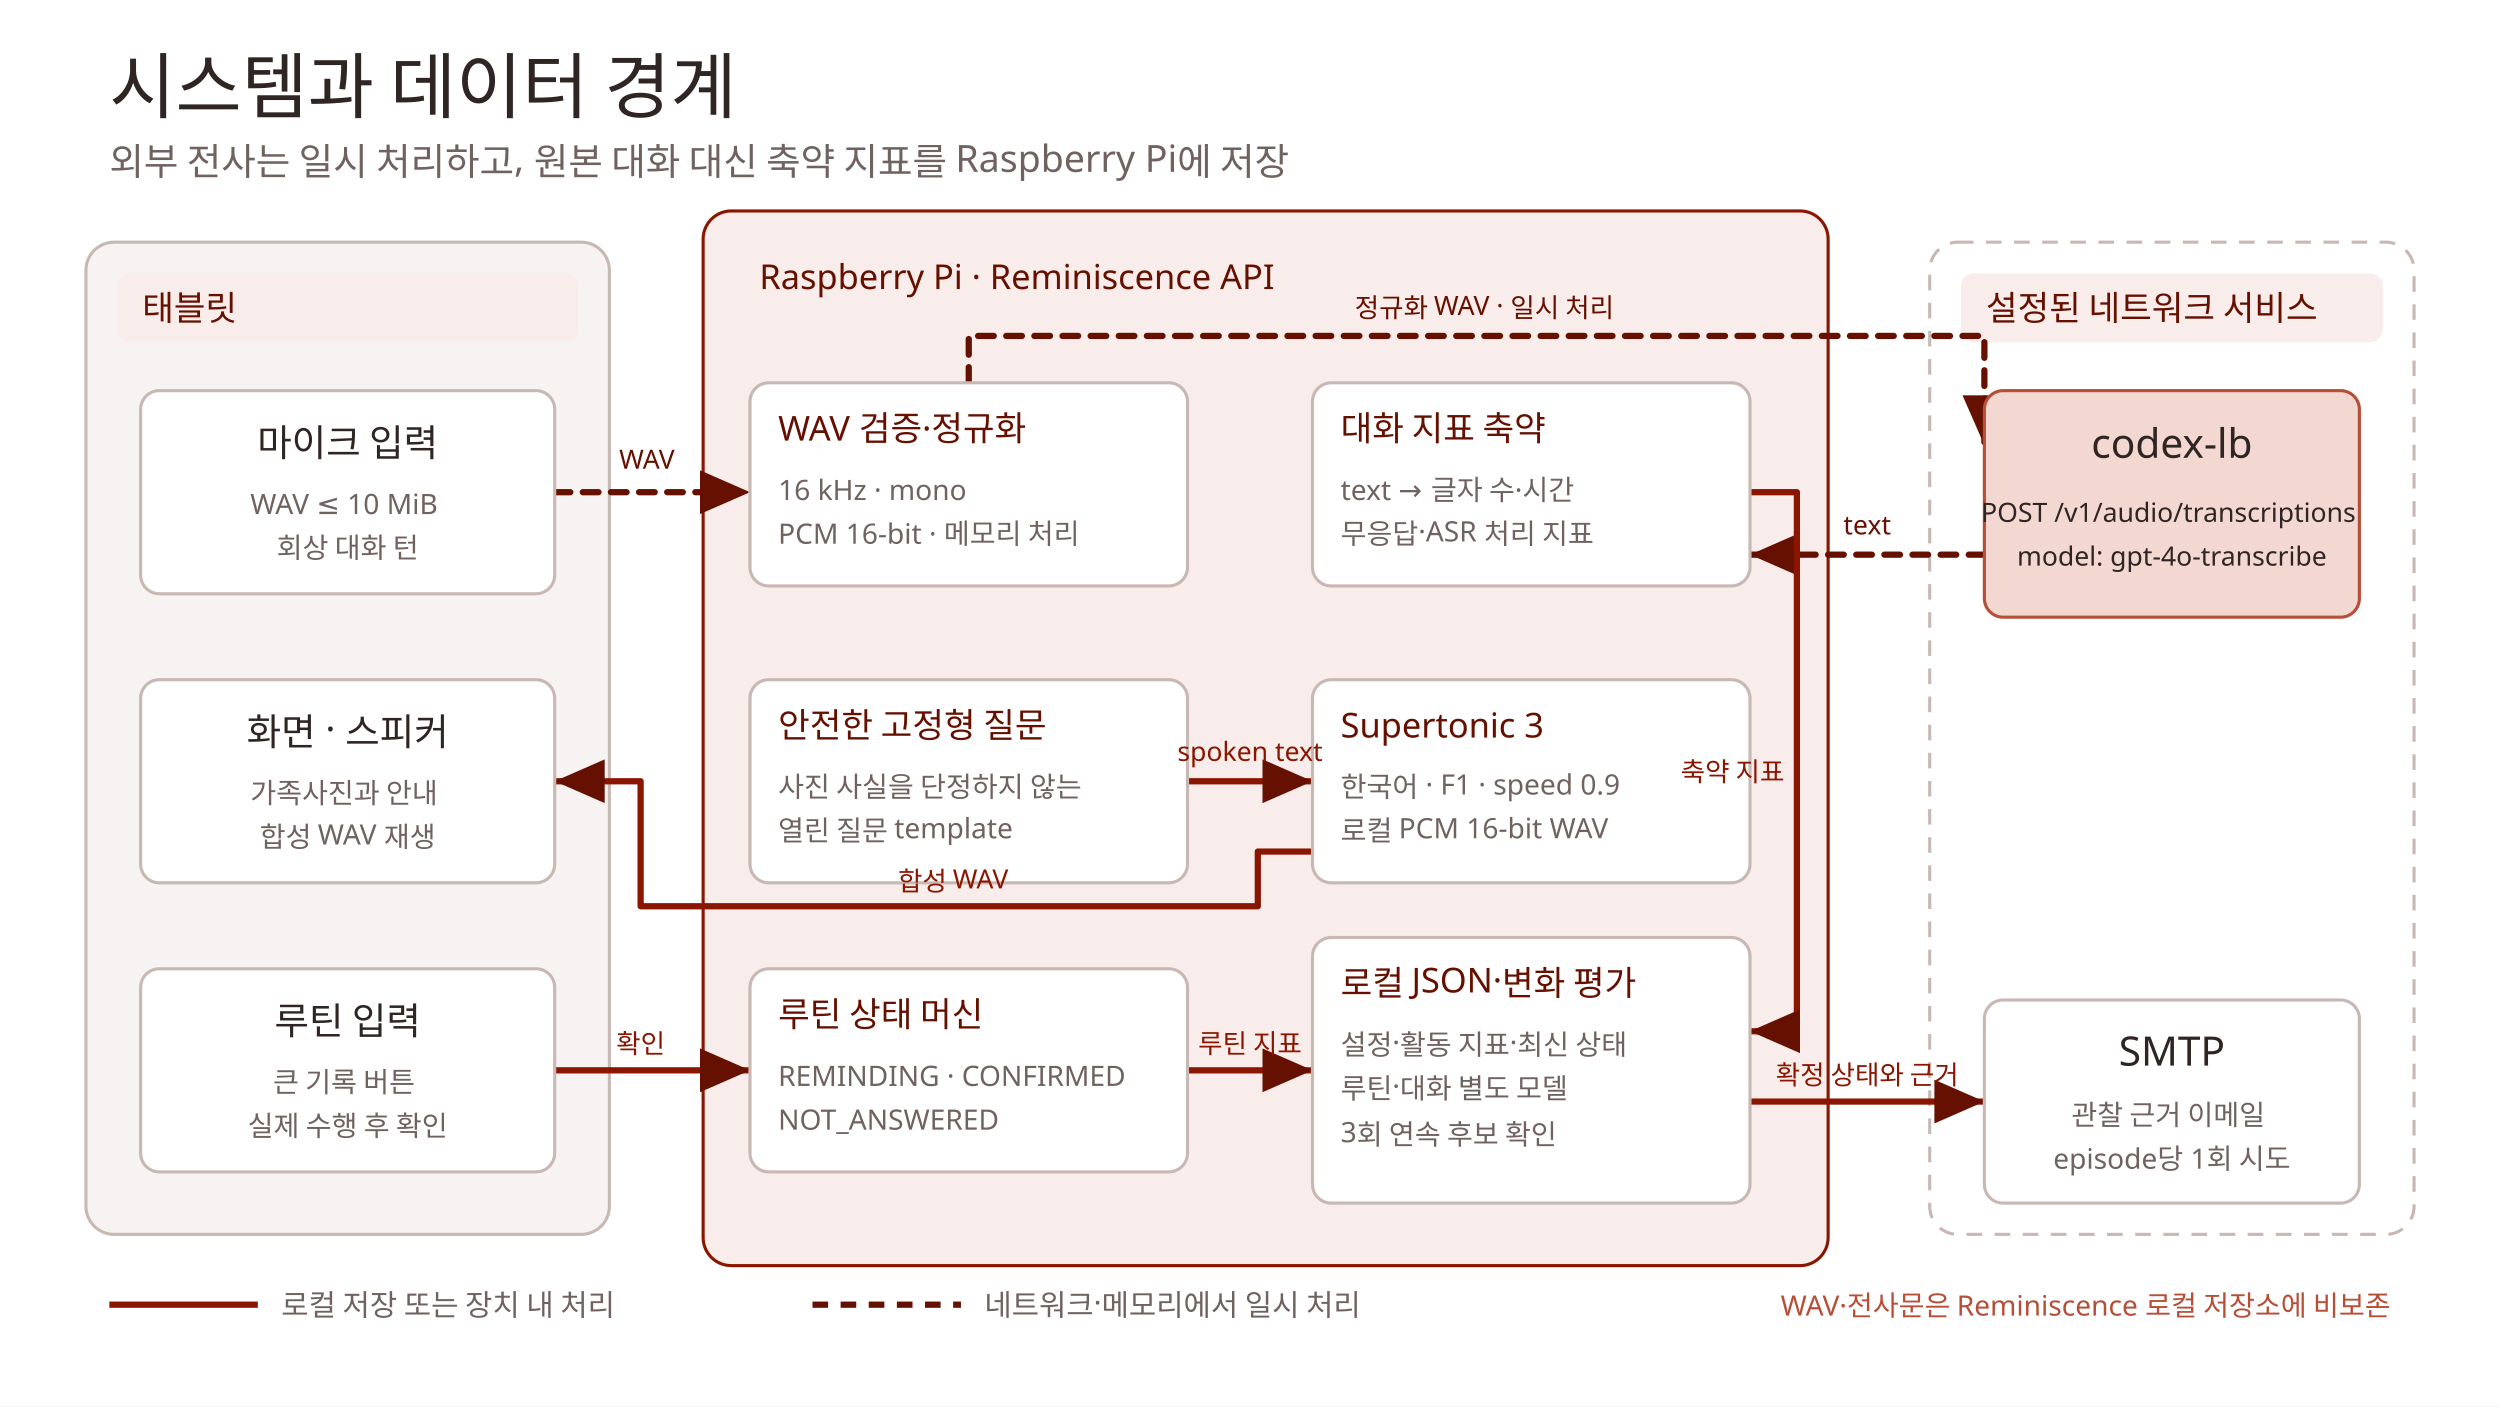
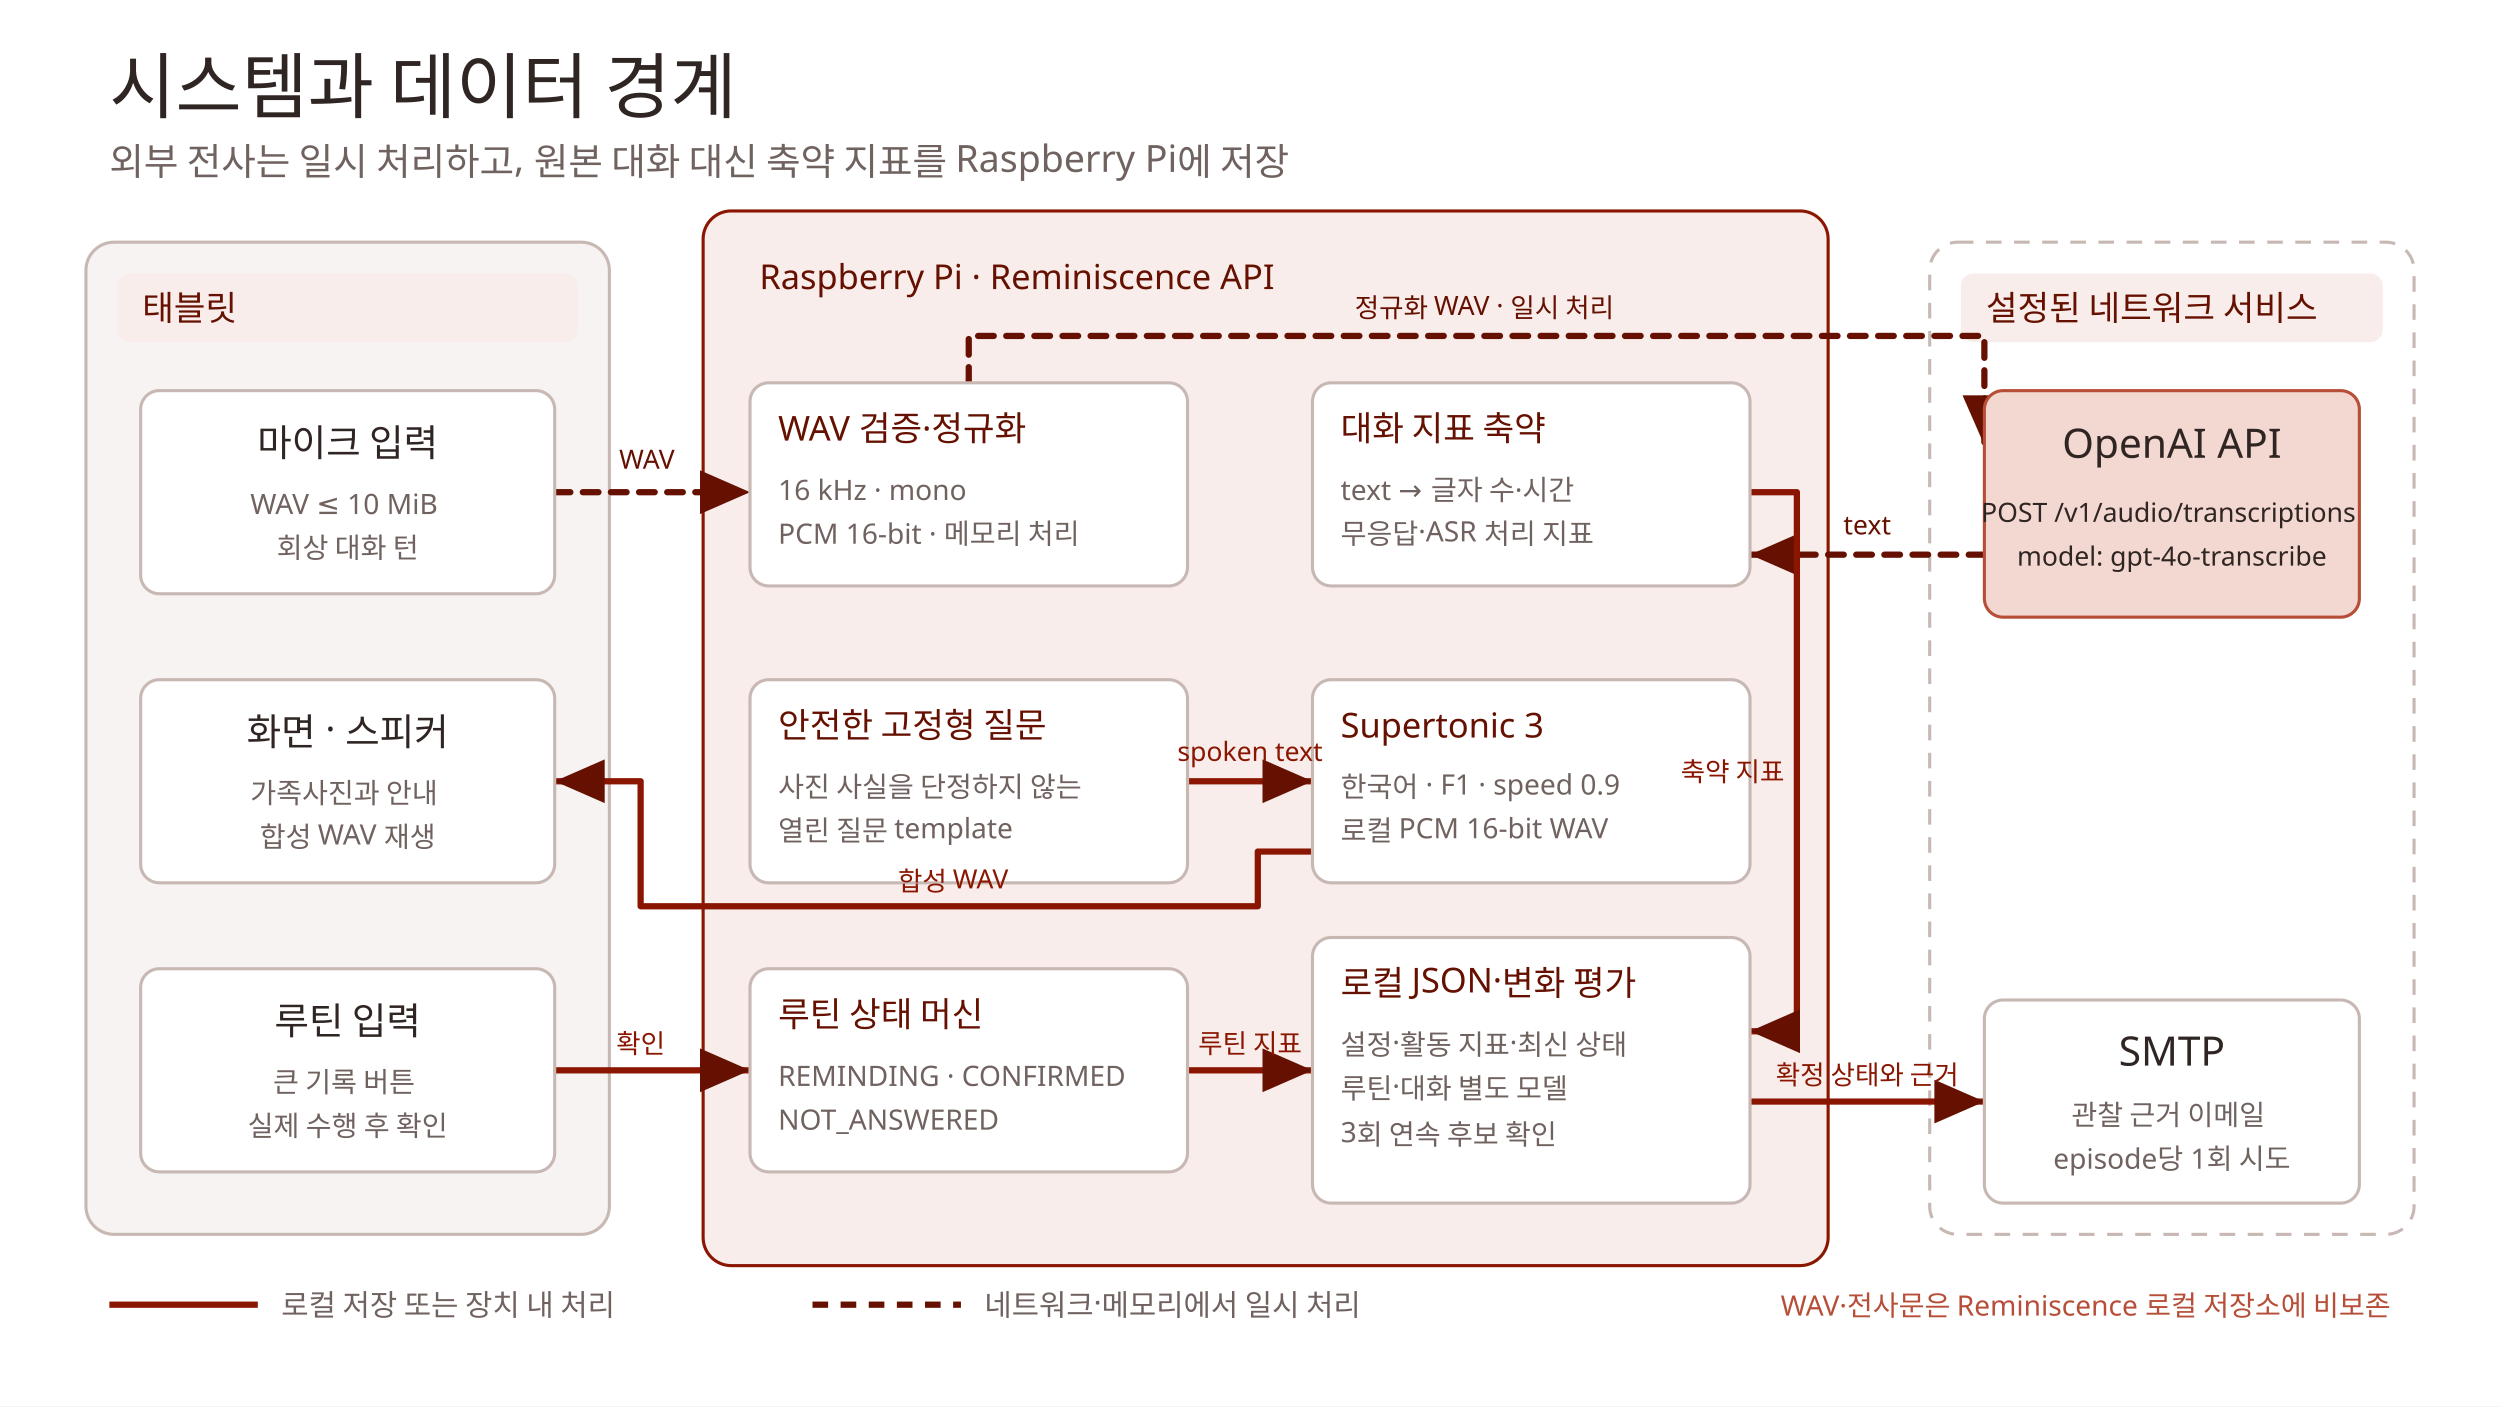
<svg xmlns="http://www.w3.org/2000/svg" width="1600" height="900" viewBox="0 0 1600 900">
  <defs>
    <marker id="arrow" markerWidth="10" markerHeight="10" refX="8" refY="3.5" orient="auto" markerUnits="strokeWidth">
      <path d="M0,0 L0,7 L8,3.5 z" fill="#651000" />
    </marker>
  </defs>
  <rect width="1600" height="900" fill="#FFFFFF" />
  <text x="70" y="72" fill="#2F2523" font-family="Apple SD Gothic Neo, Arial Unicode MS, sans-serif" font-size="46" font-weight="500" text-anchor="start" letter-spacing="0">시스템과 데이터 경계</text>
  <text x="70" y="112" fill="#6F625F" font-family="Apple SD Gothic Neo, Arial Unicode MS, sans-serif" font-size="24" font-weight="400" text-anchor="start" letter-spacing="0">외부 전사는 일시 처리하고, 원본 대화 대신 축약 지표를 Raspberry Pi에 저장</text>
  <rect x="55" y="155" width="335" height="635" rx="18" fill="#F6F3F2" stroke="#C8B8B4" stroke-width="2" />
  <rect x="450" y="135" width="720" height="675" rx="18" fill="#F8EDEA" stroke="#8A1601" stroke-width="2" />
  <rect x="1235" y="155" width="310" height="635" rx="18" fill="#FFFFFF" stroke="#C8B8B4" stroke-width="2" stroke-dasharray="10 8" />
  <rect x="75" y="175" width="295" height="44" rx="8" fill="#F8EDEA" stroke="none" stroke-width="0" />
  <text x="91" y="205" fill="#651000" font-family="Apple SD Gothic Neo, Arial Unicode MS, sans-serif" font-size="22" font-weight="500" text-anchor="start" letter-spacing="0">태블릿</text>
  <rect x="470" y="155" width="680" height="44" rx="8" fill="#F8EDEA" stroke="none" stroke-width="0" />
  <text x="486" y="185" fill="#651000" font-family="Apple SD Gothic Neo, Arial Unicode MS, sans-serif" font-size="22" font-weight="500" text-anchor="start" letter-spacing="0">Raspberry Pi · Reminiscence API</text>
  <rect x="1255" y="175" width="270" height="44" rx="8" fill="#F8EDEA" stroke="none" stroke-width="0" />
  <text x="1271" y="205" fill="#651000" font-family="Apple SD Gothic Neo, Arial Unicode MS, sans-serif" font-size="22" font-weight="500" text-anchor="start" letter-spacing="0">설정된 네트워크 서비스</text>
  <polyline points="355,315 480,315" fill="none" stroke="#651000" stroke-width="4" stroke-linejoin="round" stroke-linecap="round" stroke-dasharray="10 8" marker-end="url(#arrow)" />
  <polyline points="620,245 620,215 1270,215 1270,285" fill="none" stroke="#651000" stroke-width="4" stroke-linejoin="round" stroke-linecap="round" stroke-dasharray="10 8" marker-end="url(#arrow)" />
  <polyline points="1270,355 1120,355" fill="none" stroke="#651000" stroke-width="4" stroke-linejoin="round" stroke-linecap="round" stroke-dasharray="10 8" marker-end="url(#arrow)" />
  <polyline points="1120,315 1150,315 1150,660 1120,660" fill="none" stroke="#8A1601" stroke-width="4" stroke-linejoin="round" stroke-linecap="round" marker-end="url(#arrow)" />
  <polyline points="760,500 840,500" fill="none" stroke="#8A1601" stroke-width="4" stroke-linejoin="round" stroke-linecap="round" marker-end="url(#arrow)" />
  <polyline points="840,545 805,545 805,580 410,580 410,500 355,500" fill="none" stroke="#8A1601" stroke-width="4" stroke-linejoin="round" stroke-linecap="round" marker-end="url(#arrow)" />
  <polyline points="355,685 480,685" fill="none" stroke="#8A1601" stroke-width="4" stroke-linejoin="round" stroke-linecap="round" marker-end="url(#arrow)" />
  <polyline points="760,685 840,685" fill="none" stroke="#8A1601" stroke-width="4" stroke-linejoin="round" stroke-linecap="round" marker-end="url(#arrow)" />
  <polyline points="1120,705 1270,705" fill="none" stroke="#8A1601" stroke-width="4" stroke-linejoin="round" stroke-linecap="round" marker-end="url(#arrow)" />
  <rect x="90" y="250" width="265" height="130" rx="12" fill="#FFFFFF" stroke="#C8B8B4" stroke-width="2" />
  <text x="222.5" y="292" fill="#2F2523" font-family="Apple SD Gothic Neo, Arial Unicode MS, sans-serif" font-size="24" font-weight="500" text-anchor="middle" letter-spacing="0">마이크 입력</text>
  <text x="222.5" y="329" fill="#6F625F" font-family="Apple SD Gothic Neo, Arial Unicode MS, sans-serif" font-size="18" font-weight="400" text-anchor="middle">
    <tspan x="222.5" dy="0">WAV ≤ 10 MiB</tspan>
    <tspan x="222.5" dy="28">회상 대화 턴</tspan>
  </text>
  <rect x="90" y="435" width="265" height="130" rx="12" fill="#FFFFFF" stroke="#C8B8B4" stroke-width="2" />
  <text x="222.5" y="477" fill="#2F2523" font-family="Apple SD Gothic Neo, Arial Unicode MS, sans-serif" font-size="24" font-weight="500" text-anchor="middle" letter-spacing="0">화면 · 스피커</text>
  <text x="222.5" y="514" fill="#6F625F" font-family="Apple SD Gothic Neo, Arial Unicode MS, sans-serif" font-size="18" font-weight="400" text-anchor="middle">
    <tspan x="222.5" dy="0">가족사진과 안내</tspan>
    <tspan x="222.5" dy="28">합성 WAV 재생</tspan>
  </text>
  <rect x="90" y="620" width="265" height="130" rx="12" fill="#FFFFFF" stroke="#C8B8B4" stroke-width="2" />
  <text x="222.5" y="662" fill="#2F2523" font-family="Apple SD Gothic Neo, Arial Unicode MS, sans-serif" font-size="24" font-weight="500" text-anchor="middle" letter-spacing="0">루틴 입력</text>
  <text x="222.5" y="699" fill="#6F625F" font-family="Apple SD Gothic Neo, Arial Unicode MS, sans-serif" font-size="18" font-weight="400" text-anchor="middle">
    <tspan x="222.5" dy="0">큰 기록 버튼</tspan>
    <tspan x="222.5" dy="28">실제 수행 후 확인</tspan>
  </text>
  <rect x="480" y="245" width="280" height="130" rx="12" fill="#FFFFFF" stroke="#C8B8B4" stroke-width="2" />
  <text x="498" y="282" fill="#651000" font-family="Apple SD Gothic Neo, Arial Unicode MS, sans-serif" font-size="22" font-weight="500" text-anchor="start" letter-spacing="0">WAV 검증·정규화</text>
  <text x="498" y="320" fill="#6F625F" font-family="Apple SD Gothic Neo, Arial Unicode MS, sans-serif" font-size="18" font-weight="400" text-anchor="start">
    <tspan x="498" dy="0">16 kHz · mono</tspan>
    <tspan x="498" dy="28">PCM 16-bit · 메모리 처리</tspan>
  </text>
  <rect x="840" y="245" width="280" height="130" rx="12" fill="#FFFFFF" stroke="#C8B8B4" stroke-width="2" />
  <text x="858" y="282" fill="#651000" font-family="Apple SD Gothic Neo, Arial Unicode MS, sans-serif" font-size="22" font-weight="500" text-anchor="start" letter-spacing="0">대화 지표 축약</text>
  <text x="858" y="320" fill="#6F625F" font-family="Apple SD Gothic Neo, Arial Unicode MS, sans-serif" font-size="18" font-weight="400" text-anchor="start">
    <tspan x="858" dy="0">text → 글자 수·시간</tspan>
    <tspan x="858" dy="28">무응답·ASR 처리 지표</tspan>
  </text>
  <rect x="480" y="435" width="280" height="130" rx="12" fill="#FFFFFF" stroke="#C8B8B4" stroke-width="2" />
  <text x="498" y="472" fill="#651000" font-family="Apple SD Gothic Neo, Arial Unicode MS, sans-serif" font-size="22" font-weight="500" text-anchor="start" letter-spacing="0">안전한 고정형 질문</text>
  <text x="498" y="510" fill="#6F625F" font-family="Apple SD Gothic Neo, Arial Unicode MS, sans-serif" font-size="18" font-weight="400" text-anchor="start">
    <tspan x="498" dy="0">사진 사실을 단정하지 않는</tspan>
    <tspan x="498" dy="28">열린 질문 template</tspan>
  </text>
  <rect x="840" y="435" width="280" height="130" rx="12" fill="#FFFFFF" stroke="#C8B8B4" stroke-width="2" />
  <text x="858" y="472" fill="#651000" font-family="Apple SD Gothic Neo, Arial Unicode MS, sans-serif" font-size="22" font-weight="500" text-anchor="start" letter-spacing="0">Supertonic 3</text>
  <text x="858" y="510" fill="#6F625F" font-family="Apple SD Gothic Neo, Arial Unicode MS, sans-serif" font-size="18" font-weight="400" text-anchor="start">
    <tspan x="858" dy="0">한국어 · F1 · speed 0.9</tspan>
    <tspan x="858" dy="28">로컬 PCM 16-bit WAV</tspan>
  </text>
  <rect x="480" y="620" width="280" height="130" rx="12" fill="#FFFFFF" stroke="#C8B8B4" stroke-width="2" />
  <text x="498" y="657" fill="#651000" font-family="Apple SD Gothic Neo, Arial Unicode MS, sans-serif" font-size="22" font-weight="500" text-anchor="start" letter-spacing="0">루틴 상태 머신</text>
  <text x="498" y="695" fill="#6F625F" font-family="Apple SD Gothic Neo, Arial Unicode MS, sans-serif" font-size="18" font-weight="400" text-anchor="start">
    <tspan x="498" dy="0">REMINDING · CONFIRMED</tspan>
    <tspan x="498" dy="28">NOT_ANSWERED</tspan>
  </text>
  <rect x="840" y="600" width="280" height="170" rx="12" fill="#FFFFFF" stroke="#C8B8B4" stroke-width="2" />
  <text x="858" y="637" fill="#651000" font-family="Apple SD Gothic Neo, Arial Unicode MS, sans-serif" font-size="22" font-weight="500" text-anchor="start" letter-spacing="0">로컬 JSON·변화 평가</text>
  <text x="858" y="675" fill="#6F625F" font-family="Apple SD Gothic Neo, Arial Unicode MS, sans-serif" font-size="18" font-weight="400" text-anchor="start">
    <tspan x="858" dy="0">설정·활동 지표·최신 상태</tspan>
    <tspan x="858" dy="28">루틴·대화 별도 모델</tspan>
    <tspan x="858" dy="28">3회 연속 후보 확인</tspan>
  </text>
  <rect x="1270" y="250" width="240" height="145" rx="12" fill="#F3D7D1" stroke="#B64E38" stroke-width="2" />
-   <text x="1390" y="293" fill="#2F2523" font-family="Apple SD Gothic Neo, Arial Unicode MS, sans-serif" font-size="26" font-weight="500" text-anchor="middle" letter-spacing="0">codex-lb</text>
+   <text x="1390" y="293" fill="#2F2523" font-family="Apple SD Gothic Neo, Arial Unicode MS, sans-serif" font-size="26" font-weight="500" text-anchor="middle" letter-spacing="0">OpenAI API</text>
  <text x="1390" y="334" fill="#2F2523" font-family="Apple SD Gothic Neo, Arial Unicode MS, sans-serif" font-size="17" font-weight="400" text-anchor="middle">
    <tspan x="1390" dy="0">POST /v1/audio/transcriptions</tspan>
    <tspan x="1390" dy="28">model: gpt-4o-transcribe</tspan>
  </text>
  <rect x="1270" y="640" width="240" height="130" rx="12" fill="#FFFFFF" stroke="#C8B8B4" stroke-width="2" />
  <text x="1390" y="682" fill="#2F2523" font-family="Apple SD Gothic Neo, Arial Unicode MS, sans-serif" font-size="26" font-weight="400" text-anchor="middle" letter-spacing="0">SMTP</text>
  <text x="1390" y="720" fill="#6F625F" font-family="Apple SD Gothic Neo, Arial Unicode MS, sans-serif" font-size="18" font-weight="400" text-anchor="middle">
    <tspan x="1390" dy="0">관찰 근거 이메일</tspan>
    <tspan x="1390" dy="28">episode당 1회 시도</tspan>
  </text>
  <text x="414" y="300" fill="#651000" font-family="Apple SD Gothic Neo, Arial Unicode MS, sans-serif" font-size="17" font-weight="400" text-anchor="middle" letter-spacing="0">WAV</text>
  <text x="950" y="203" fill="#651000" font-family="Apple SD Gothic Neo, Arial Unicode MS, sans-serif" font-size="17" font-weight="400" text-anchor="middle" letter-spacing="0">정규화 WAV · 일시 처리</text>
  <text x="1195" y="342" fill="#651000" font-family="Apple SD Gothic Neo, Arial Unicode MS, sans-serif" font-size="17" font-weight="400" text-anchor="middle" letter-spacing="0">text</text>
  <text x="1142" y="500" fill="#8A1601" font-family="Apple SD Gothic Neo, Arial Unicode MS, sans-serif" font-size="17" font-weight="400" text-anchor="end" letter-spacing="0">축약 지표</text>
  <text x="800" y="487" fill="#8A1601" font-family="Apple SD Gothic Neo, Arial Unicode MS, sans-serif" font-size="17" font-weight="400" text-anchor="middle" letter-spacing="0">spoken text</text>
  <text x="610" y="570" fill="#8A1601" font-family="Apple SD Gothic Neo, Arial Unicode MS, sans-serif" font-size="17" font-weight="400" text-anchor="middle" letter-spacing="0">합성 WAV</text>
  <text x="410" y="674" fill="#8A1601" font-family="Apple SD Gothic Neo, Arial Unicode MS, sans-serif" font-size="17" font-weight="400" text-anchor="middle" letter-spacing="0">확인</text>
  <text x="800" y="674" fill="#8A1601" font-family="Apple SD Gothic Neo, Arial Unicode MS, sans-serif" font-size="17" font-weight="400" text-anchor="middle" letter-spacing="0">루틴 지표</text>
  <text x="1195" y="694" fill="#8A1601" font-family="Apple SD Gothic Neo, Arial Unicode MS, sans-serif" font-size="17" font-weight="400" text-anchor="middle" letter-spacing="0">확정 상태와 근거</text>
  <line x1="70" y1="835" x2="165" y2="835" stroke="#8A1601" stroke-width="4" />
  <text x="180" y="842" fill="#6F625F" font-family="Apple SD Gothic Neo, Arial Unicode MS, sans-serif" font-size="19" font-weight="400" text-anchor="start" letter-spacing="0">로컬 저장 또는 장치 내 처리</text>
  <line x1="520" y1="835" x2="615" y2="835" stroke="#651000" stroke-width="4" stroke-dasharray="10 8" />
  <text x="630" y="842" fill="#6F625F" font-family="Apple SD Gothic Neo, Arial Unicode MS, sans-serif" font-size="19" font-weight="400" text-anchor="start" letter-spacing="0">네트워크·메모리에서 일시 처리</text>
  <text x="1530" y="842" fill="#B64E38" font-family="Apple SD Gothic Neo, Arial Unicode MS, sans-serif" font-size="18" font-weight="400" text-anchor="end" letter-spacing="0">WAV·전사문은 Reminiscence 로컬 저장소에 비보존</text>
</svg>
